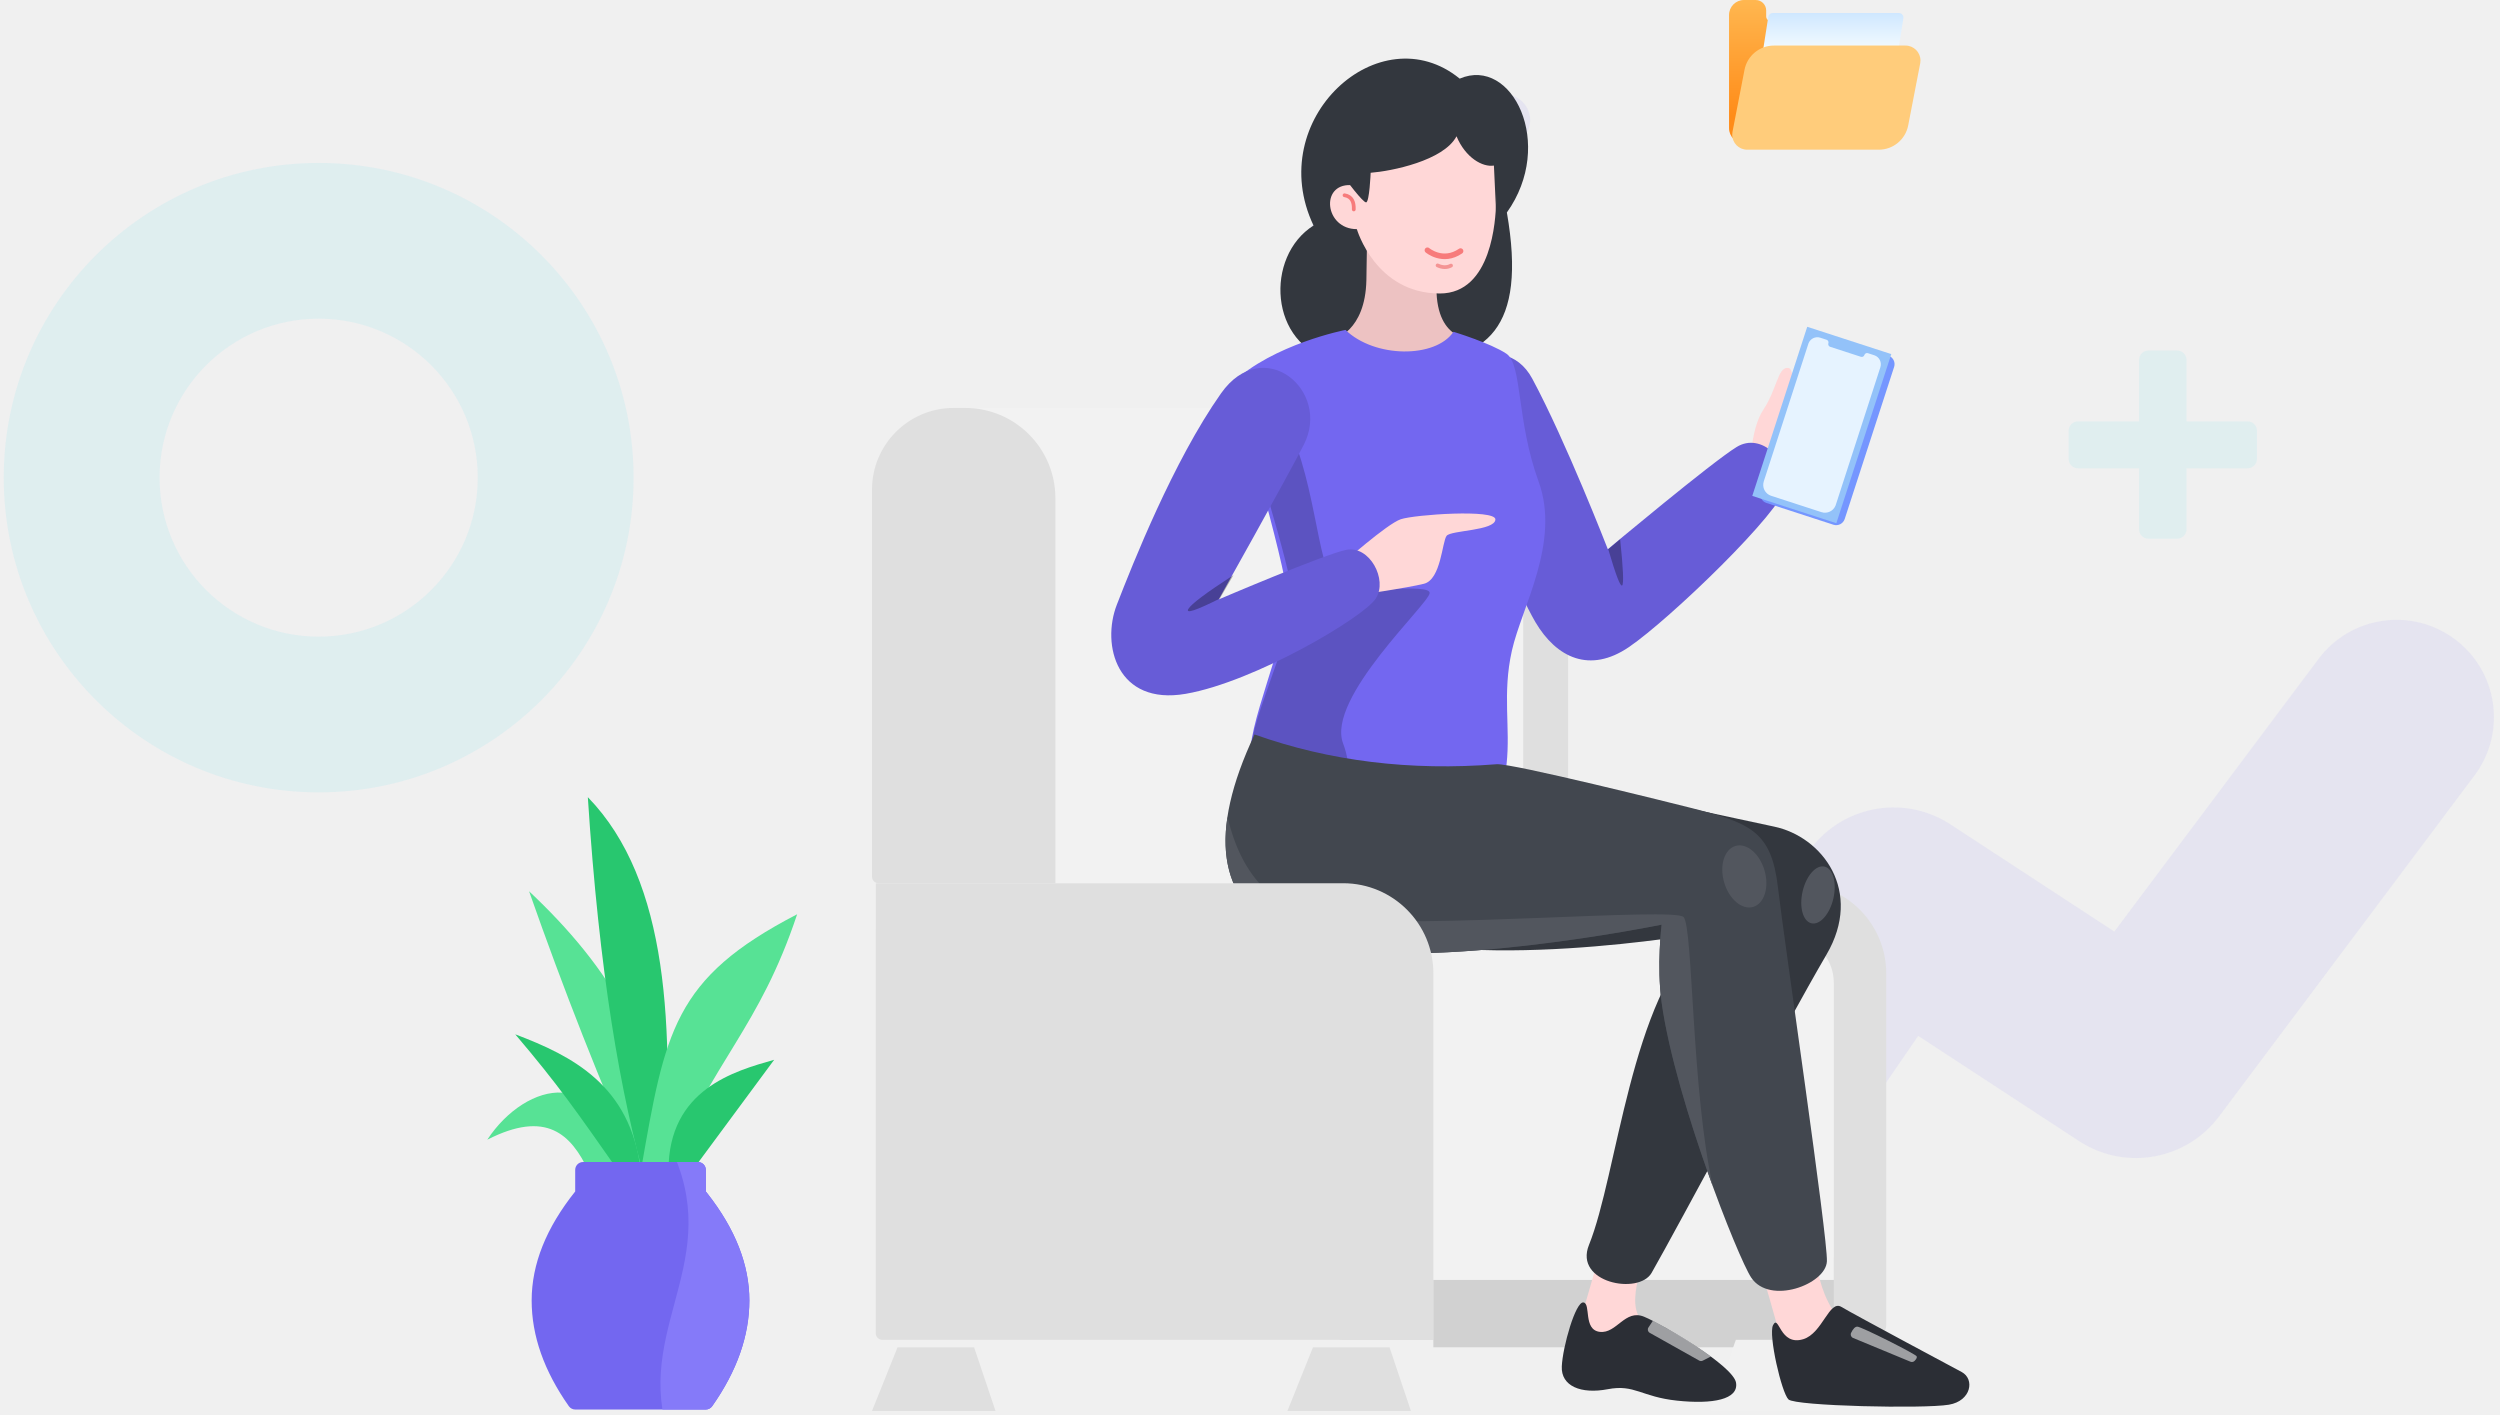
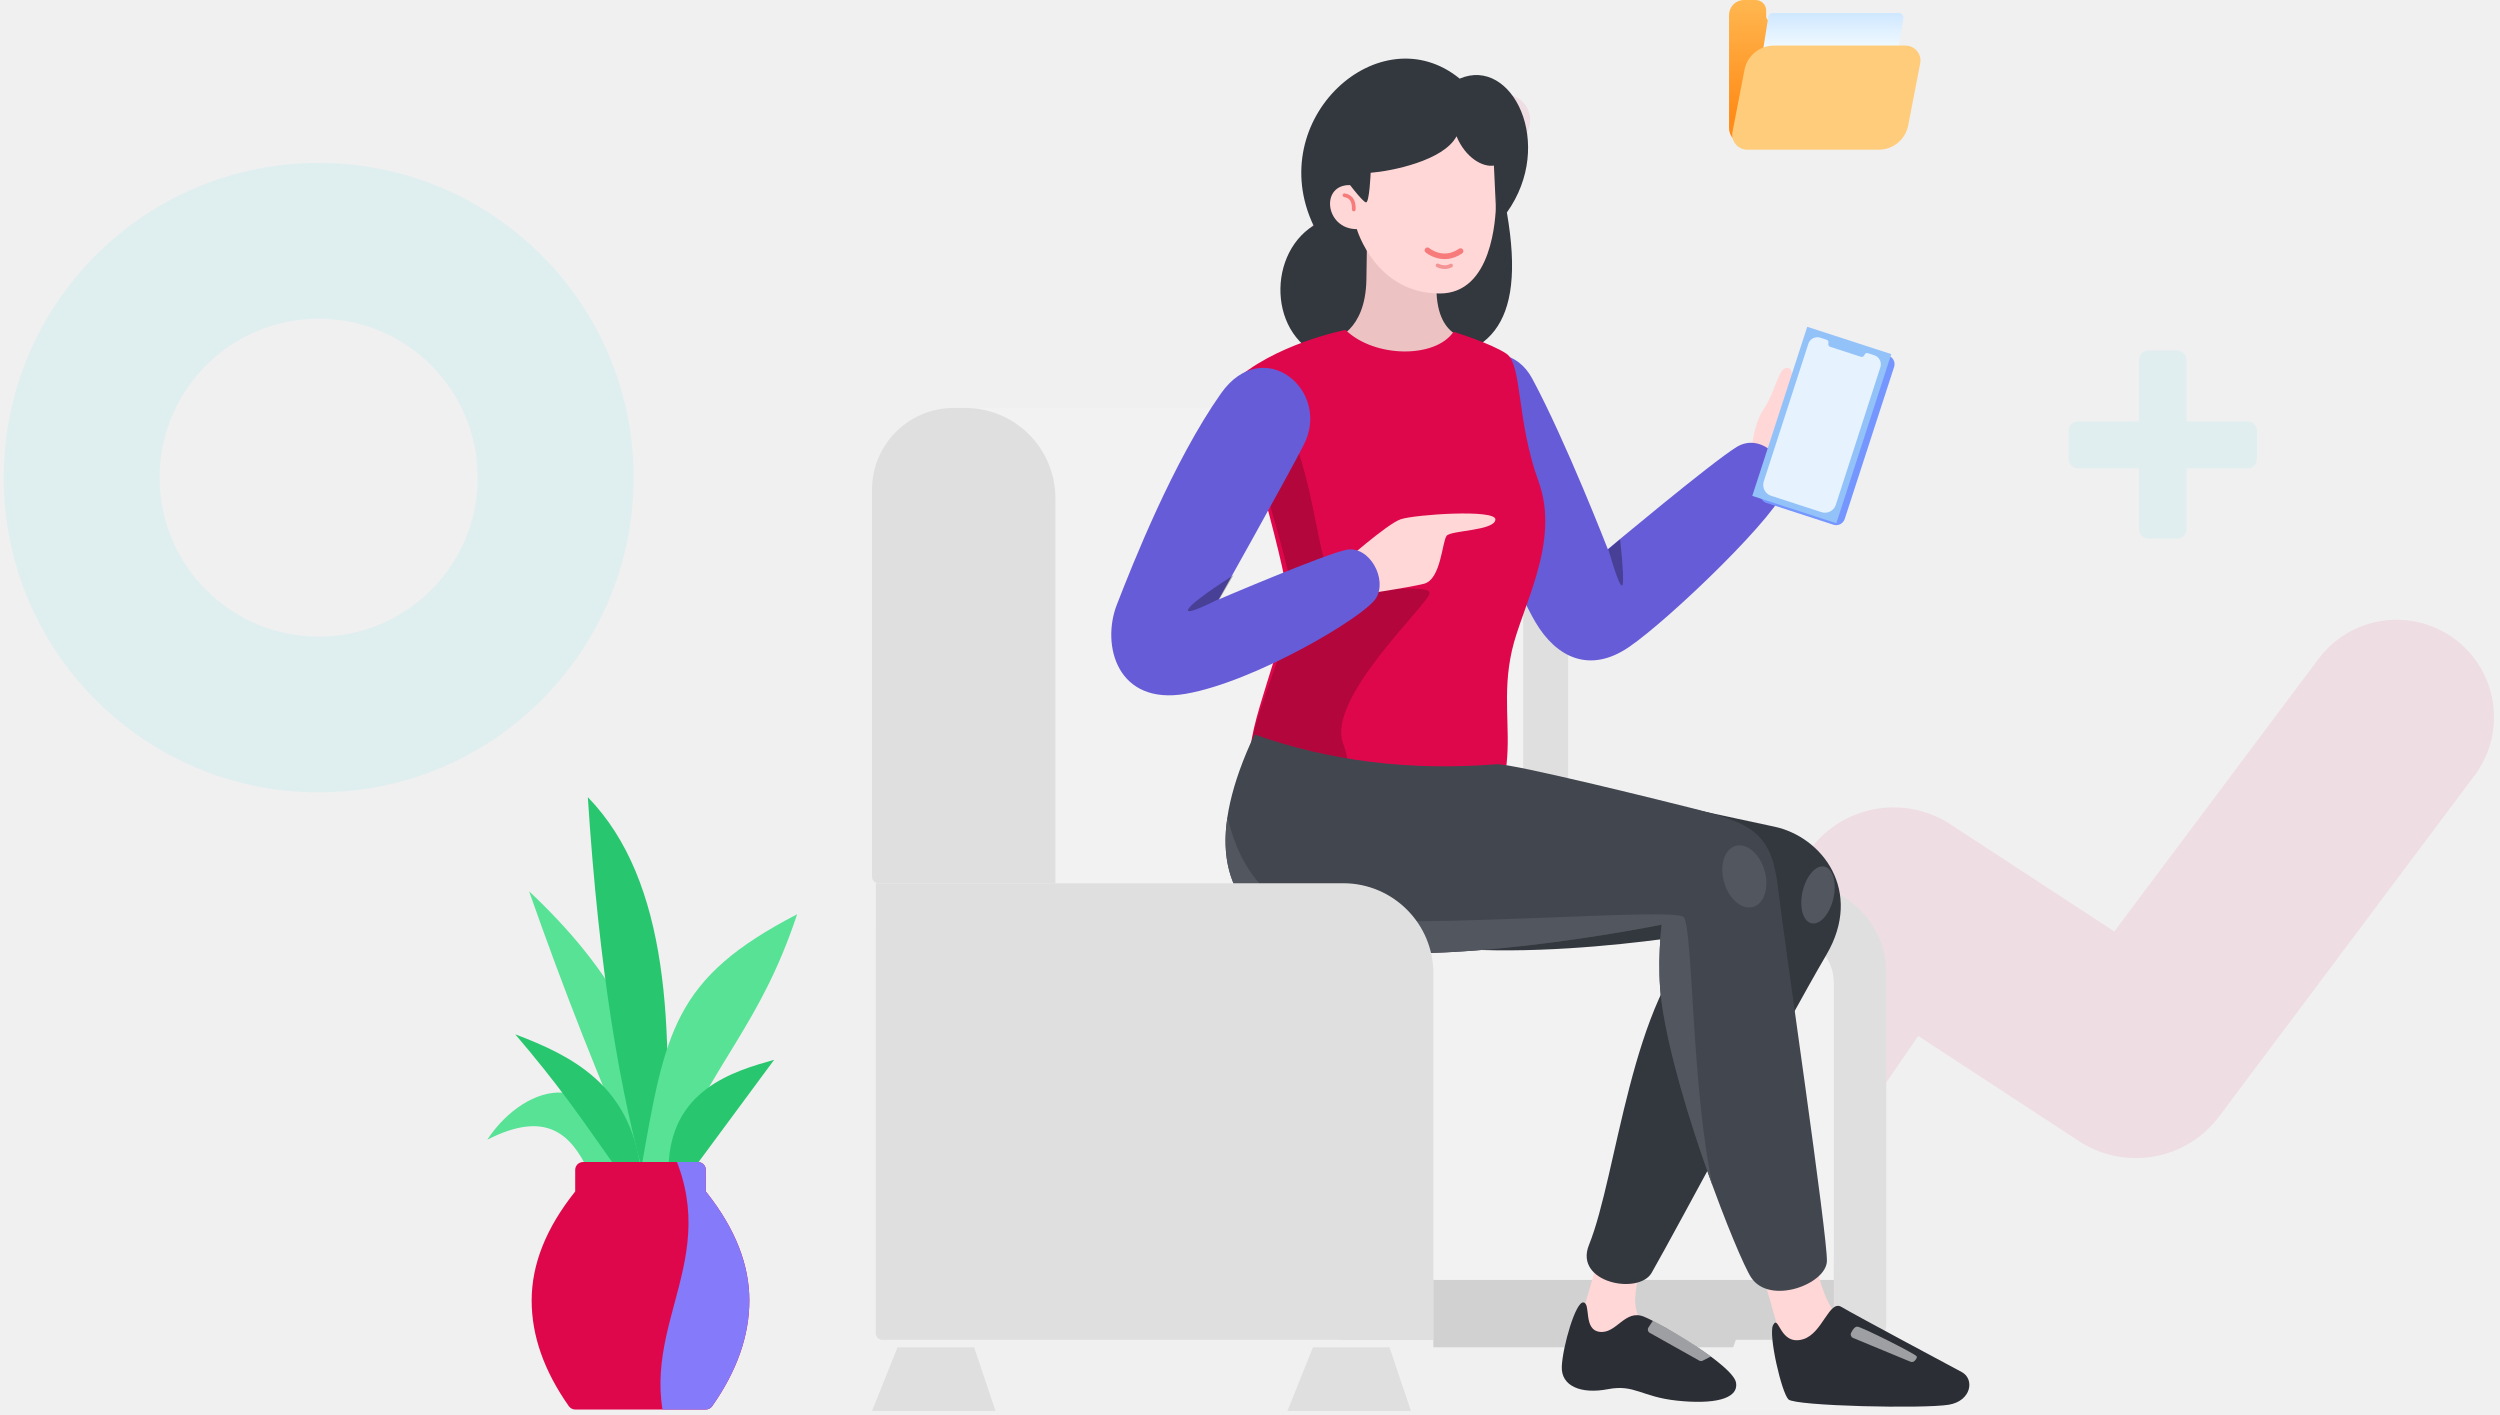
<svg xmlns="http://www.w3.org/2000/svg" xmlns:xlink="http://www.w3.org/1999/xlink" width="668" height="378" viewBox="0 0 668 378">
  <defs>
    <linearGradient id="ole6nyj9la" x1="50%" x2="50%" y1="81.177%" y2="-34.513%">
      <stop offset="0%" stop-color="#FF8C19" />
      <stop offset="100%" stop-color="#FFC967" />
    </linearGradient>
    <linearGradient id="am8kexv0ib" x1="62.11%" x2="62.11%" y1="31.381%" y2="-27.478%">
      <stop offset="0%" stop-color="#F8FDFF" />
      <stop offset="100%" stop-color="#AAD4FF" />
    </linearGradient>
    <path id="otu1t6pfxc" d="M13.75.112h30.673c1.168 0 2.115.94 2.115 2.1v5.774c7.757 9.712 11.635 19.423 11.635 29.135 0 9.412-3.312 18.825-9.935 28.237-.396.562-1.044.897-1.735.897H11.67c-.691 0-1.339-.335-1.735-.897C3.312 55.946 0 46.533 0 37.121c0-9.528 3.733-19.057 11.2-28.585l.435-.55V2.212c0-1.16.947-2.1 2.115-2.1z" />
  </defs>
  <g fill="none" fill-rule="evenodd">
    <g>
      <g>
        <g>
-           <path fill="#7367F0" fill-rule="nonzero" d="M618.526 151.035c8.614-11.498 24.925-13.841 36.431-5.233 11.392 8.523 13.803 24.583 5.492 36.06l-.255.347-68.253 91.106c-8.694 11.604-24.84 14.547-37.057 6.824l-.369-.237-42.967-28.104-43.322 63.054c-8.055 11.723-24.014 14.788-35.83 6.96l-.356-.241c-11.731-8.05-14.799-23.998-6.965-35.806l.24-.356 56.77-82.626c8.458-12.31 25.123-15.701 37.709-7.754l.38.244L563.94 223.9l54.586-72.864zM395.115 3.192C397.3.02 401.65-.788 404.833 1.39c3.14 2.149 3.97 6.4 1.892 9.562l-.085.126-17.01 24.708c-2.493 3.482-7.318 4.321-10.842 1.912l-.125-.087-9.77-6.954-10.587 16.772c-2.029 3.214-6.259 4.21-9.51 2.264l-.128-.079c-3.224-2.023-4.222-6.24-2.27-9.481l.078-.128 14.041-22.241c2.313-3.664 7.168-4.765 10.843-2.46l.192.125.189.13 9.974 7.1 13.4-19.467z" opacity=".085" transform="translate(-143, -351) translate(143.5, 351) translate(0.5, 25)" />
+           <path fill="#df074c" fill-rule="nonzero" d="M618.526 151.035c8.614-11.498 24.925-13.841 36.431-5.233 11.392 8.523 13.803 24.583 5.492 36.06l-.255.347-68.253 91.106c-8.694 11.604-24.84 14.547-37.057 6.824l-.369-.237-42.967-28.104-43.322 63.054c-8.055 11.723-24.014 14.788-35.83 6.96l-.356-.241c-11.731-8.05-14.799-23.998-6.965-35.806l.24-.356 56.77-82.626c8.458-12.31 25.123-15.701 37.709-7.754l.38.244L563.94 223.9l54.586-72.864zM395.115 3.192C397.3.02 401.65-.788 404.833 1.39c3.14 2.149 3.97 6.4 1.892 9.562l-.085.126-17.01 24.708c-2.493 3.482-7.318 4.321-10.842 1.912l-.125-.087-9.77-6.954-10.587 16.772c-2.029 3.214-6.259 4.21-9.51 2.264l-.128-.079c-3.224-2.023-4.222-6.24-2.27-9.481l.078-.128 14.041-22.241c2.313-3.664 7.168-4.765 10.843-2.46l.192.125.189.13 9.974 7.1 13.4-19.467z" opacity=".085" transform="translate(-143, -351) translate(143.5, 351) translate(0.5, 25)" />
          <path fill="#00CFE8" d="M583.235 116.44v-16.308h16.322c1.38 0 2.5-1.12 2.5-2.5v-7.543c0-1.38-1.12-2.5-2.5-2.5h-16.322V71.16c0-1.381-1.12-2.5-2.5-2.5h-7.673c-1.38 0-2.5 1.119-2.5 2.5v16.43h-16.321c-1.381 0-2.5 1.12-2.5 2.5v7.543c0 1.38 1.119 2.5 2.5 2.5h16.321v16.309c0 1.38 1.12 2.5 2.5 2.5h7.673c1.38 0 2.5-1.12 2.5-2.5z" opacity=".07" transform="translate(-143, -351) translate(143.5, 351) translate(0.5, 25)" />
          <path fill="#00CFE8" d="M84.148 18.537c46.474 0 84.15 37.65 84.15 84.093 0 46.443-37.676 84.093-84.15 84.093-46.474 0-84.15-37.65-84.15-84.093 0-46.443 37.676-84.093 84.15-84.093zm0 41.613c-23.477 0-42.508 19.019-42.508 42.48 0 23.46 19.031 42.48 42.508 42.48 23.477 0 42.509-19.02 42.509-42.48 0-23.461-19.032-42.48-42.509-42.48z" opacity=".074" transform="translate(-143, -351) translate(143.5, 351) translate(0.5, 25)" />
        </g>
        <g>
          <path fill="#DFDFDF" d="M47.111 236H172v118c0 2.21-1.79 4-4 4H27c-2.21 0-4-1.79-4-4v-93.889C23 246.795 33.795 236 47.111 236z" transform="translate(-143, -351) translate(143.5, 351) translate(328, 189) scale(-1, 1) translate(-328, -189) translate(129.5, 0)" />
          <path fill="#D1D1D1" d="M37 336L144 336 144 360 37 360z" transform="translate(-143, -351) translate(143.5, 351) translate(328, 189) scale(-1, 1) translate(-328, -189) translate(129.5, 0)" />
          <path fill="#DFDFDF" d="M176.173 360L183 377 150 377 155.719 360z" transform="translate(-143, -351) translate(143.5, 351) translate(328, 189) scale(-1, 1) translate(-328, -189) translate(129.5, 0)" />
          <path fill="#F1F1F1" d="M63.173 358L70 377 37 377 42.719 358z" transform="translate(-143, -351) translate(143.5, 351) translate(328, 189) scale(-1, 1) translate(-328, -189) translate(129.5, 0)" />
          <path fill="#DFDFDF" d="M287.173 360L294 377 261 377 266.719 360zM131.578 109.894L172 109v139h-64V134c0-13.109 10.473-23.816 23.578-24.106z" transform="translate(-143, -351) translate(143.5, 351) translate(328, 189) scale(-1, 1) translate(-328, -189) translate(129.5, 0)" />
          <path fill="#F2F2F2" d="M144.111 109H271.16c12.062 0 21.84 9.778 21.84 21.84v117.413c0 .965-.782 1.747-1.747 1.747H120V133.111C120 119.795 130.795 109 144.111 109z" transform="translate(-143, -351) translate(143.5, 351) translate(328, 189) scale(-1, 1) translate(-328, -189) translate(129.5, 0)" />
          <path fill="#DFDFDF" d="M269.111 109h3.049c12.062 0 21.84 9.778 21.84 21.84v103.413c0 .965-.782 1.747-1.747 1.747H245V133.111C245 119.795 255.795 109 269.111 109z" transform="translate(-143, -351) translate(143.5, 351) translate(328, 189) scale(-1, 1) translate(-328, -189) translate(129.5, 0)" />
          <path fill="#F2F2F2" d="M49.6 250H165v92H37v-79.4c0-6.959 5.641-12.6 12.6-12.6z" transform="translate(-143, -351) translate(143.5, 351) translate(328, 189) scale(-1, 1) translate(-328, -189) translate(129.5, 0)" />
          <g>
            <g>
              <path fill="#33373E" d="M14.105 80.612C-3.09 76.584-4.223 52.84 8.85 44.604-4.632 16.172 26.547-12.057 47.904 5.352 61.905-.677 73.54 22.849 60.512 41.12c5.463 31.373-5.655 39.483-25.696 39.828l-20.71-.337z" transform="translate(-143, -351) translate(143.5, 351) translate(328, 189) scale(-1, 1) translate(-328, -189) translate(129.5, 0) translate(115.5, 196) scale(-1, 1) translate(-115.5, -196) translate(0, 15) translate(46.12518, 0.659181)" />
              <path fill="#EDC2C2" d="M14.32 74.942s8.364-1.976 8.654-15.764c.29-13.788.087-18.495.087-18.495l18.425-.334s.201 15.366.204 20.925c.008 14.928 10.348 13.668 10.348 13.668s-2.15 12.104-18.845 13.049c-13.036.738-18.874-13.05-18.874-13.05z" transform="translate(-143, -351) translate(143.5, 351) translate(328, 189) scale(-1, 1) translate(-328, -189) translate(129.5, 0) translate(115.5, 196) scale(-1, 1) translate(-115.5, -196) translate(0, 15) translate(46.12518, 0.659181)" />
              <path fill="#FFD7D7" d="M18.766 33.798c-8.22-.32-6.88 11.785 1.66 11.768 0 0 4.959 17.196 22.177 17.196 13.984 0 14.893-20.042 15.02-24.04.137-4.263.154-18.268.154-18.268l-39.331-.018.32 13.362z" transform="translate(-143, -351) translate(143.5, 351) translate(328, 189) scale(-1, 1) translate(-328, -189) translate(129.5, 0) translate(115.5, 196) scale(-1, 1) translate(-115.5, -196) translate(0, 15) translate(46.12518, 0.659181)" />
              <path stroke="#F77B7B" stroke-linecap="round" stroke-width="1.5" d="M39.283 51.21s4.102 3.493 8.851.222" transform="translate(-143, -351) translate(143.5, 351) translate(328, 189) scale(-1, 1) translate(-328, -189) translate(129.5, 0) translate(115.5, 196) scale(-1, 1) translate(-115.5, -196) translate(0, 15) translate(46.12518, 0.659181)" />
              <path stroke="#F49494" stroke-linecap="round" d="M41.984 55.318c1.296.547 2.525.548 3.6-.08" transform="translate(-143, -351) translate(143.5, 351) translate(328, 189) scale(-1, 1) translate(-328, -189) translate(129.5, 0) translate(115.5, 196) scale(-1, 1) translate(-115.5, -196) translate(0, 15) translate(46.12518, 0.659181) translate(43.78422, 55.47802) rotate(2) translate(-43.78422, -55.47802)" />
              <path stroke="#F77B7B" stroke-linecap="round" d="M19.142 40.51c.519-1.873.292-3.508-1.556-4.253" transform="translate(-143, -351) translate(143.5, 351) translate(328, 189) scale(-1, 1) translate(-328, -189) translate(129.5, 0) translate(115.5, 196) scale(-1, 1) translate(-115.5, -196) translate(0, 15) translate(46.12518, 0.659181) translate(18.4849, 38.38361) rotate(-13) translate(-18.4849, -38.38361)" />
              <path fill="#33373E" d="M17.465 32.302s4.505 6.082 5.418 6.114c.913.032 1.232-7.91 1.232-7.91 5.527-.424 19.514-3.226 22.942-9.753 2.398 5.76 6.981 8.317 9.993 7.826l.57 12.236 1.406-24.599H16.363l1.102 16.086z" transform="translate(-143, -351) translate(143.5, 351) translate(328, 189) scale(-1, 1) translate(-328, -189) translate(129.5, 0) translate(115.5, 196) scale(-1, 1) translate(-115.5, -196) translate(0, 15) translate(46.12518, 0.659181)" />
            </g>
            <g>
              <path fill="#FFD7D7" d="M91.622 132.095s-7.374 14.982-1.33 19.703c6.055 4.722 22.046 13.571 22.046 13.571l-42.367-2.678 9.418-32.676 12.233 2.08z" transform="translate(-143, -351) translate(143.5, 351) translate(328, 189) scale(-1, 1) translate(-328, -189) translate(129.5, 0) translate(115.5, 196) scale(-1, 1) translate(-115.5, -196) translate(0, 15) translate(53.01019, 186.6562)" />
              <path fill="#2B2E35" d="M74.07 146.353c2.09.246-.143 7.327 4.384 7.865 4.518.538 6.714-6.17 11.84-4.044 5.128 2.127 23.826 13.123 24.562 17.619.745 4.494-6.221 5.817-15.775 4.802-9.554-1.015-11.315-4.434-18.487-3.057-7.163 1.376-12.53-.818-12.293-6.083.237-5.265 3.678-17.347 5.768-17.102z" transform="translate(-143, -351) translate(143.5, 351) translate(328, 189) scale(-1, 1) translate(-328, -189) translate(129.5, 0) translate(115.5, 196) scale(-1, 1) translate(-115.5, -196) translate(0, 15) translate(53.01019, 186.6562)" />
              <path fill="#FFF" fill-opacity=".541" d="M92.633 151.265l-1.181 1.782c-.305.46-.18 1.081.28 1.386.021.014.042.027.064.039l13.22 7.421c.292.164.646.171.944.02l2.155-1.1c-3.082-2.246-5.601-3.933-8.386-5.589-2.138-1.272-4.504-2.583-7.096-3.959z" transform="translate(-143, -351) translate(143.5, 351) translate(328, 189) scale(-1, 1) translate(-328, -189) translate(129.5, 0) translate(115.5, 196) scale(-1, 1) translate(-115.5, -196) translate(0, 15) translate(53.01019, 186.6562)" />
              <path fill="#33373E" d="M27.8.045c12.827.576 84.214 16.46 97.184 19.158 12.97 2.698 23.936 17.3 14.045 34.208-11.108 18.98-39.77 72.884-46.728 85.035-3.444 6.014-20.82 2.642-16.739-7.452 7.609-18.818 11.142-66.091 30.541-83.328 0 0-65.237 11.422-93.417-1.661C-7.794 36.495-3.161-1.348 27.8.045z" transform="translate(-143, -351) translate(143.5, 351) translate(328, 189) scale(-1, 1) translate(-328, -189) translate(129.5, 0) translate(115.5, 196) scale(-1, 1) translate(-115.5, -196) translate(0, 15) translate(53.01019, 186.6562)" />
            </g>
            <g>
              <path fill="#FFD7D7" d="M80.996 30.762s-.145-10.499 3.506-15.985c3.65-5.487 3.795-11.315 6.558-11.124 2.763.19.027 13.737.027 13.737s3.506-1.347 6.024-3.051c2.519-1.705 10.155-10.106 11.94-8.617 3.025 2.537-1.848 16.845-4.502 19.706-2.664 2.861-17.212 12.27-17.212 12.27l-6.34-6.936z" transform="translate(-143, -351) translate(143.5, 351) translate(328, 189) scale(-1, 1) translate(-328, -189) translate(129.5, 0) translate(115.5, 196) scale(-1, 1) translate(-115.5, -196) translate(0, 15) translate(90.69452, 79.64)" />
              <path fill="#675CD7" d="M2.174 24.47C8.141 38.393 19.065 63.967 23.57 71.597c5.644 9.555 14.545 13.765 24.965 6.675 10.95-7.45 41.1-36.504 41.984-43.086.876-6.581-6.503-14.478-13.18-10.39-6.678 4.089-34.423 27.316-34.423 27.316S31.717 23.236 22.71 6.51C14.909-7.962-6.908 3.307 2.174 24.47z" transform="translate(-143, -351) translate(143.5, 351) translate(328, 189) scale(-1, 1) translate(-328, -189) translate(129.5, 0) translate(115.5, 196) scale(-1, 1) translate(-115.5, -196) translate(0, 15) translate(90.69452, 79.64)" />
              <path fill="#000" fill-opacity=".303" d="M43.03 52.126c2.006 6.841 3.242 10.064 3.711 9.668.469-.396.29-4.513-.537-12.35l-3.173 2.682z" transform="translate(-143, -351) translate(143.5, 351) translate(328, 189) scale(-1, 1) translate(-328, -189) translate(129.5, 0) translate(115.5, 196) scale(-1, 1) translate(-115.5, -196) translate(0, 15) translate(90.69452, 79.64)" />
            </g>
            <g>
              <g>
                <path fill="#7596FF" fill-rule="nonzero" d="M3.151.756h18.816c1.325 0 2.4 1.074 2.4 2.4v42.712c0 1.326-1.075 2.4-2.4 2.4H3.15c-1.325 0-2.4-1.074-2.4-2.4V3.156c0-1.326 1.075-2.4 2.4-2.4z" transform="translate(-143, -351) translate(143.5, 351) translate(328, 189) scale(-1, 1) translate(-328, -189) translate(129.5, 0) translate(115.5, 196) scale(-1, 1) translate(-115.5, -196) translate(0, 15) translate(191.388, 99.40203) scale(-1, 1) rotate(-18) translate(-191.388, -99.40203) translate(177.888, 74.90203) translate(0, 0)" />
                <path fill="#93C2F9" d="M2.53 0.131H26.145V47.644H2.53z" transform="translate(-143, -351) translate(143.5, 351) translate(328, 189) scale(-1, 1) translate(-328, -189) translate(129.5, 0) translate(115.5, 196) scale(-1, 1) translate(-115.5, -196) translate(0, 15) translate(191.388, 99.40203) scale(-1, 1) rotate(-18) translate(-191.388, -99.40203) translate(177.888, 74.90203) translate(0, 0)" />
                <path fill="#E6F3FF" fill-rule="nonzero" d="M6.751 1.828h1.791c.365 0 .669.265.732.613l.012.135c0 .413.332.747.743.747h8.636c.365 0 .668-.264.731-.613l.012-.134c0-.413.333-.748.744-.748h1.782c1.323 0 2.409 1.026 2.514 2.33l.009.21-.034 38.638c-.005 1.685-1.363 3.051-3.04 3.054H7.215c-1.604.003-2.917-1.249-3.028-2.834l-.008-.218s0-.002.003-.002l.034-38.628c.001-1.409 1.136-2.55 2.536-2.55z" transform="translate(-143, -351) translate(143.5, 351) translate(328, 189) scale(-1, 1) translate(-328, -189) translate(129.5, 0) translate(115.5, 196) scale(-1, 1) translate(-115.5, -196) translate(0, 15) translate(191.388, 99.40203) scale(-1, 1) rotate(-18) translate(-191.388, -99.40203) translate(177.888, 74.90203) translate(0, 0)" />
              </g>
            </g>
            <g>
-               <path fill="#7367F0" d="M0 14.183s14.378 48.433 14.804 57.6c.426 9.17-11.76 36.116-9.685 42.927 4.784 15.739 65.857 22.516 68.19 1.343 1.089-9.874-1.176-18.737 1.434-30.372 2.6-11.635 13.052-28.924 7.124-45.18-5.929-16.255-4.34-31.294-8.58-34.137-4.24-2.842-14.152-5.86-14.152-5.86-4.82 7.135-21.092 7.03-28.856-.504 0 0-19.29 3.764-30.279 14.183z" transform="translate(-143, -351) translate(143.5, 351) translate(328, 189) scale(-1, 1) translate(-328, -189) translate(129.5, 0) translate(115.5, 196) scale(-1, 1) translate(-115.5, -196) translate(0, 15) translate(33.24044, 73.15361)" />
+               <path fill="#df074c" d="M0 14.183s14.378 48.433 14.804 57.6c.426 9.17-11.76 36.116-9.685 42.927 4.784 15.739 65.857 22.516 68.19 1.343 1.089-9.874-1.176-18.737 1.434-30.372 2.6-11.635 13.052-28.924 7.124-45.18-5.929-16.255-4.34-31.294-8.58-34.137-4.24-2.842-14.152-5.86-14.152-5.86-4.82 7.135-21.092 7.03-28.856-.504 0 0-19.29 3.764-30.279 14.183z" transform="translate(-143, -351) translate(143.5, 351) translate(328, 189) scale(-1, 1) translate(-328, -189) translate(129.5, 0) translate(115.5, 196) scale(-1, 1) translate(-115.5, -196) translate(0, 15) translate(33.24044, 73.15361)" />
              <path fill="#000" fill-opacity=".199" d="M12.885 22.027c9.584 15.301 9.555 41.941 14.703 45.43 5.147 3.489 25.181.065 25.181 2.828s-27.686 28.084-23.14 40.19c2.38 6.337 1.734 12.008-1.937 17.01l-1.199-.262c-10.908-2.48-19.678-6.934-21.374-12.513-2.075-6.811 11.517-33.758 11.09-42.927C15.85 64.001 4.42 27.926.975 17.2c2.806-4.98 6.775-3.37 11.91 4.828z" transform="translate(-143, -351) translate(143.5, 351) translate(328, 189) scale(-1, 1) translate(-328, -189) translate(129.5, 0) translate(115.5, 196) scale(-1, 1) translate(-115.5, -196) translate(0, 15) translate(33.24044, 73.15361)" />
            </g>
            <g>
              <path fill="#FFD7D7" d="M62.468 52.486S74.58 41.704 78.287 40.452c3.707-1.25 25.42-2.754 25.283.073-.156 3.03-11.818 2.855-13.026 4.346-1.209 1.49-1.483 11.675-6.051 12.819-4.559 1.143-18.226 3.115-18.226 3.115l-3.799-8.319z" transform="translate(-143, -351) translate(143.5, 351) translate(328, 189) scale(-1, 1) translate(-328, -189) translate(129.5, 0) translate(115.5, 196) scale(-1, 1) translate(-115.5, -196) translate(0, 15) translate(0, 83.28828)" />
              <path fill="#675CD7" d="M30.25 6.832C17.49 24.947 6.595 52.541 2.414 63.299c-4.182 10.758.036 26.985 18.423 23.799 18.354-3.177 47.557-20.441 50.788-25.477 3.231-5.036-1.677-14.2-7.859-13-5.727 1.11-34.133 13.26-34.133 13.26s18.275-32.586 22.737-41.322C59.825 5.971 41.488-9.129 30.25 6.832z" transform="translate(-143, -351) translate(143.5, 351) translate(328, 189) scale(-1, 1) translate(-328, -189) translate(129.5, 0) translate(115.5, 196) scale(-1, 1) translate(-115.5, -196) translate(0, 15) translate(0, 83.28828)" />
              <path fill="#000" fill-opacity=".303" d="M29.923 61.658c-6.38 3.19-9.182 4.115-8.404 2.778.778-1.338 4.797-4.356 12.057-9.055l-3.653 6.277z" transform="translate(-143, -351) translate(143.5, 351) translate(328, 189) scale(-1, 1) translate(-328, -189) translate(129.5, 0) translate(115.5, 196) scale(-1, 1) translate(-115.5, -196) translate(0, 15) translate(0, 83.28828)" />
            </g>
            <g transform="translate(-143, -351) translate(143.5, 351) translate(328, 189) scale(-1, 1) translate(-328, -189) translate(129.5, 0) translate(115.5, 196) scale(-1, 1) translate(-115.5, -196) translate(0, 15) translate(30.92498, 181)">
              <path fill="#FFD7D7" d="M158.258 138.352s-.222 17.635 14.222 24.228c14.435 6.592 24.72 6.195 23.411 11.292-1.309 5.096-38.883 4.89-42.391.905-2.991-3.391-9.495-34.966-11.285-32.552l16.043-3.873z" />
              <path fill="#2B2E35" d="M146.83 158.092c1.613-3.136 1.714 5.684 8.077 3.74 5.163-1.577 6.928-10.604 10.19-8.627 3.263 1.977 31.983 17.308 32.146 17.4 3.536 1.916 2.548 7.72-3.424 8.734-6.636 1.125-41.02.367-42.866-1.412-1.845-1.78-5.417-17.321-4.123-19.835z" />
              <path fill="#FFF" fill-opacity=".541" d="M169.346 158.477c-.573 0-1.126.553-1.659 1.658-.24.498-.03 1.096.467 1.336l.051.023 15.351 6.358c.375.155.806.069 1.091-.218.518-.519.703-.932.557-1.238-.28-.588-14.776-7.919-15.858-7.919z" />
              <path fill="#42474F" d="M8.29.25C-4.14 26.66-1.62 44.4 15.85 53.468c25.343 13.156 101.21-2.404 101.21-2.404s-1.356 10.98 0 20.773c3.54 25.576 20.38 68.188 23.943 73.542 4.927 7.404 19.935 1.82 20.218-4.345.282-6.165-11.314-84.905-13.078-99.92-1.754-15.017-7.293-17.198-23.47-21.303-3.717-.943-47.669-11.93-51.695-11.61C49.914 10.035 28.351 7.385 8.291.25z" />
              <path fill="#52565E" d="M28.732 49.38c25.09 2.828 91.515-3.002 94.183-.353 2.547 2.53 2.122 46.529 7.836 71.995l-.87-2.405c-5.373-15.013-10.952-33.272-12.822-46.78-1.356-9.793 0-20.773 0-20.773l-3.06.596c-14.42 2.725-75.849 13.385-98.15 1.808C3.765 47.196-1.166 36.775 1.056 22.205c3.826 16.468 13.05 25.526 27.676 27.175z" />
              <ellipse cx="158.842" cy="43.129" fill="#52565E" rx="4.218" ry="7.775" transform="translate(158.8419, 43.12891) rotate(13) translate(-158.8419, -43.12891)" />
              <ellipse cx="139.162" cy="38.18" fill="#52565E" rx="5.625" ry="8.481" transform="translate(139.1624, 38.17969) rotate(-16) translate(-139.1624, -38.17969)" />
            </g>
          </g>
          <path fill="#DFDFDF" d="M168.111 236H293v120.253c0 .965-.782 1.747-1.747 1.747H144v-97.889C144 246.795 154.795 236 168.111 236z" transform="translate(-143, -351) translate(143.5, 351) translate(328, 189) scale(-1, 1) translate(-328, -189) translate(129.5, 0)" />
          <g>
            <path fill="url(#ole6nyj9la)" d="M4 0h3.115c1.55 0 2.808 1.257 2.808 2.808v1.589c0 .673.546 1.219 1.219 1.219h29.925c2.209 0 4 1.79 4 4V34.26c0 2.209-1.791 4-4 4H4c-2.21 0-4-1.791-4-4V4c0-2.21 1.79-4 4-4z" transform="translate(-143, -351) translate(143.5, 351) translate(328, 189) scale(-1, 1) translate(-328, -189) translate(129.5, 0) translate(39, 20) scale(-1, 1) translate(-39, -20) translate(13, 0)" />
            <path fill="url(#am8kexv0ib)" d="M11.688 3.478h33.687c.673 0 1.22.546 1.22 1.22 0 .063-.006.126-.015.188L41.517 37.23c-.093.594-.604 1.03-1.205 1.03H6.625c-.673 0-1.22-.545-1.22-1.218 0-.064.006-.127.015-.189l5.063-32.344c.093-.593.604-1.03 1.205-1.03z" transform="translate(-143, -351) translate(143.5, 351) translate(328, 189) scale(-1, 1) translate(-328, -189) translate(129.5, 0) translate(39, 20) scale(-1, 1) translate(-39, -20) translate(13, 0)" />
            <path fill="#FFCC7B" d="M51.078 16.934l-3.211 16.587C47.138 37.283 43.844 40 40.013 40H4.849c-2.21 0-4-1.79-4-4 0-.255.024-.51.073-.76l3.211-16.587c.729-3.762 4.023-6.48 7.854-6.48h35.164c2.21 0 4 1.792 4 4 0 .256-.024.51-.073.761z" transform="translate(-143, -351) translate(143.5, 351) translate(328, 189) scale(-1, 1) translate(-328, -189) translate(129.5, 0) translate(39, 20) scale(-1, 1) translate(-39, -20) translate(13, 0)" />
          </g>
          <g>
            <g>
              <path fill="#57E295" d="M41.464 101.6c11.009-24.85 21.01-50.371 30.166-76.456C50.54 44.978 34.14 69.142 36.476 101.6h4.988z" transform="translate(-143, -351) translate(143.5, 351) translate(328, 189) scale(-1, 1) translate(-328, -189) translate(129.5, 0) translate(314, 213)" />
              <path fill="#28C76F" d="M35.597 104.195C32.99 61.823 34.095 22.47 55.933 0c-3.012 46.523-8.647 79.296-15.783 104.195h-4.553z" transform="translate(-143, -351) translate(143.5, 351) translate(328, 189) scale(-1, 1) translate(-328, -189) translate(129.5, 0) translate(314, 213)" />
              <path fill="#57E295" d="M34.595 99.782C22.395 70.172 10.135 61.685 0 31.291c33.167 17.16 35.246 31.331 41.756 68.491h-7.161z" transform="translate(-143, -351) translate(143.5, 351) translate(328, 189) scale(-1, 1) translate(-328, -189) translate(129.5, 0) translate(314, 213)" />
              <path fill="#28C76F" d="M28.028 99.782L6.141 70.172c10.57 3.007 28.24 7.876 28.24 29.61h-6.353z" transform="translate(-143, -351) translate(143.5, 351) translate(328, 189) scale(-1, 1) translate(-328, -189) translate(129.5, 0) translate(314, 213)" />
              <path fill="#57E295" d="M48.5 99.782H55.8c4.64-9.667 11.179-16.322 26.998-8.255-10.37-15.76-31.645-20.53-34.3 8.255z" transform="translate(-143, -351) translate(143.5, 351) translate(328, 189) scale(-1, 1) translate(-328, -189) translate(129.5, 0) translate(314, 213)" />
              <path fill="#28C76F" d="M41.783 99.782h6.072c11.144-15.901 15.935-22.83 27.467-36.41-15.192 5.752-30.786 13.58-33.539 36.41z" transform="translate(-143, -351) translate(143.5, 351) translate(328, 189) scale(-1, 1) translate(-328, -189) translate(129.5, 0) translate(314, 213)" />
            </g>
            <g transform="translate(-143, -351) translate(143.5, 351) translate(328, 189) scale(-1, 1) translate(-328, -189) translate(129.5, 0) translate(314, 213) translate(12.76923, 97.375)">
              <mask id="3ce2ypl32d" fill="#fff">
                <use xlink:href="#otu1t6pfxc" />
              </mask>
-               <use fill="#7367F0" xlink:href="#otu1t6pfxc" />
+               <use fill="#df074c" xlink:href="#otu1t6pfxc" />
              <path fill="#857AF9" d="M-7.404-1.706h27.5c-13.165 30.42 12.804 48.436 0 78.742h-27.5V-1.706z" mask="url(#3ce2ypl32d)" />
            </g>
          </g>
        </g>
      </g>
    </g>
  </g>
</svg>
